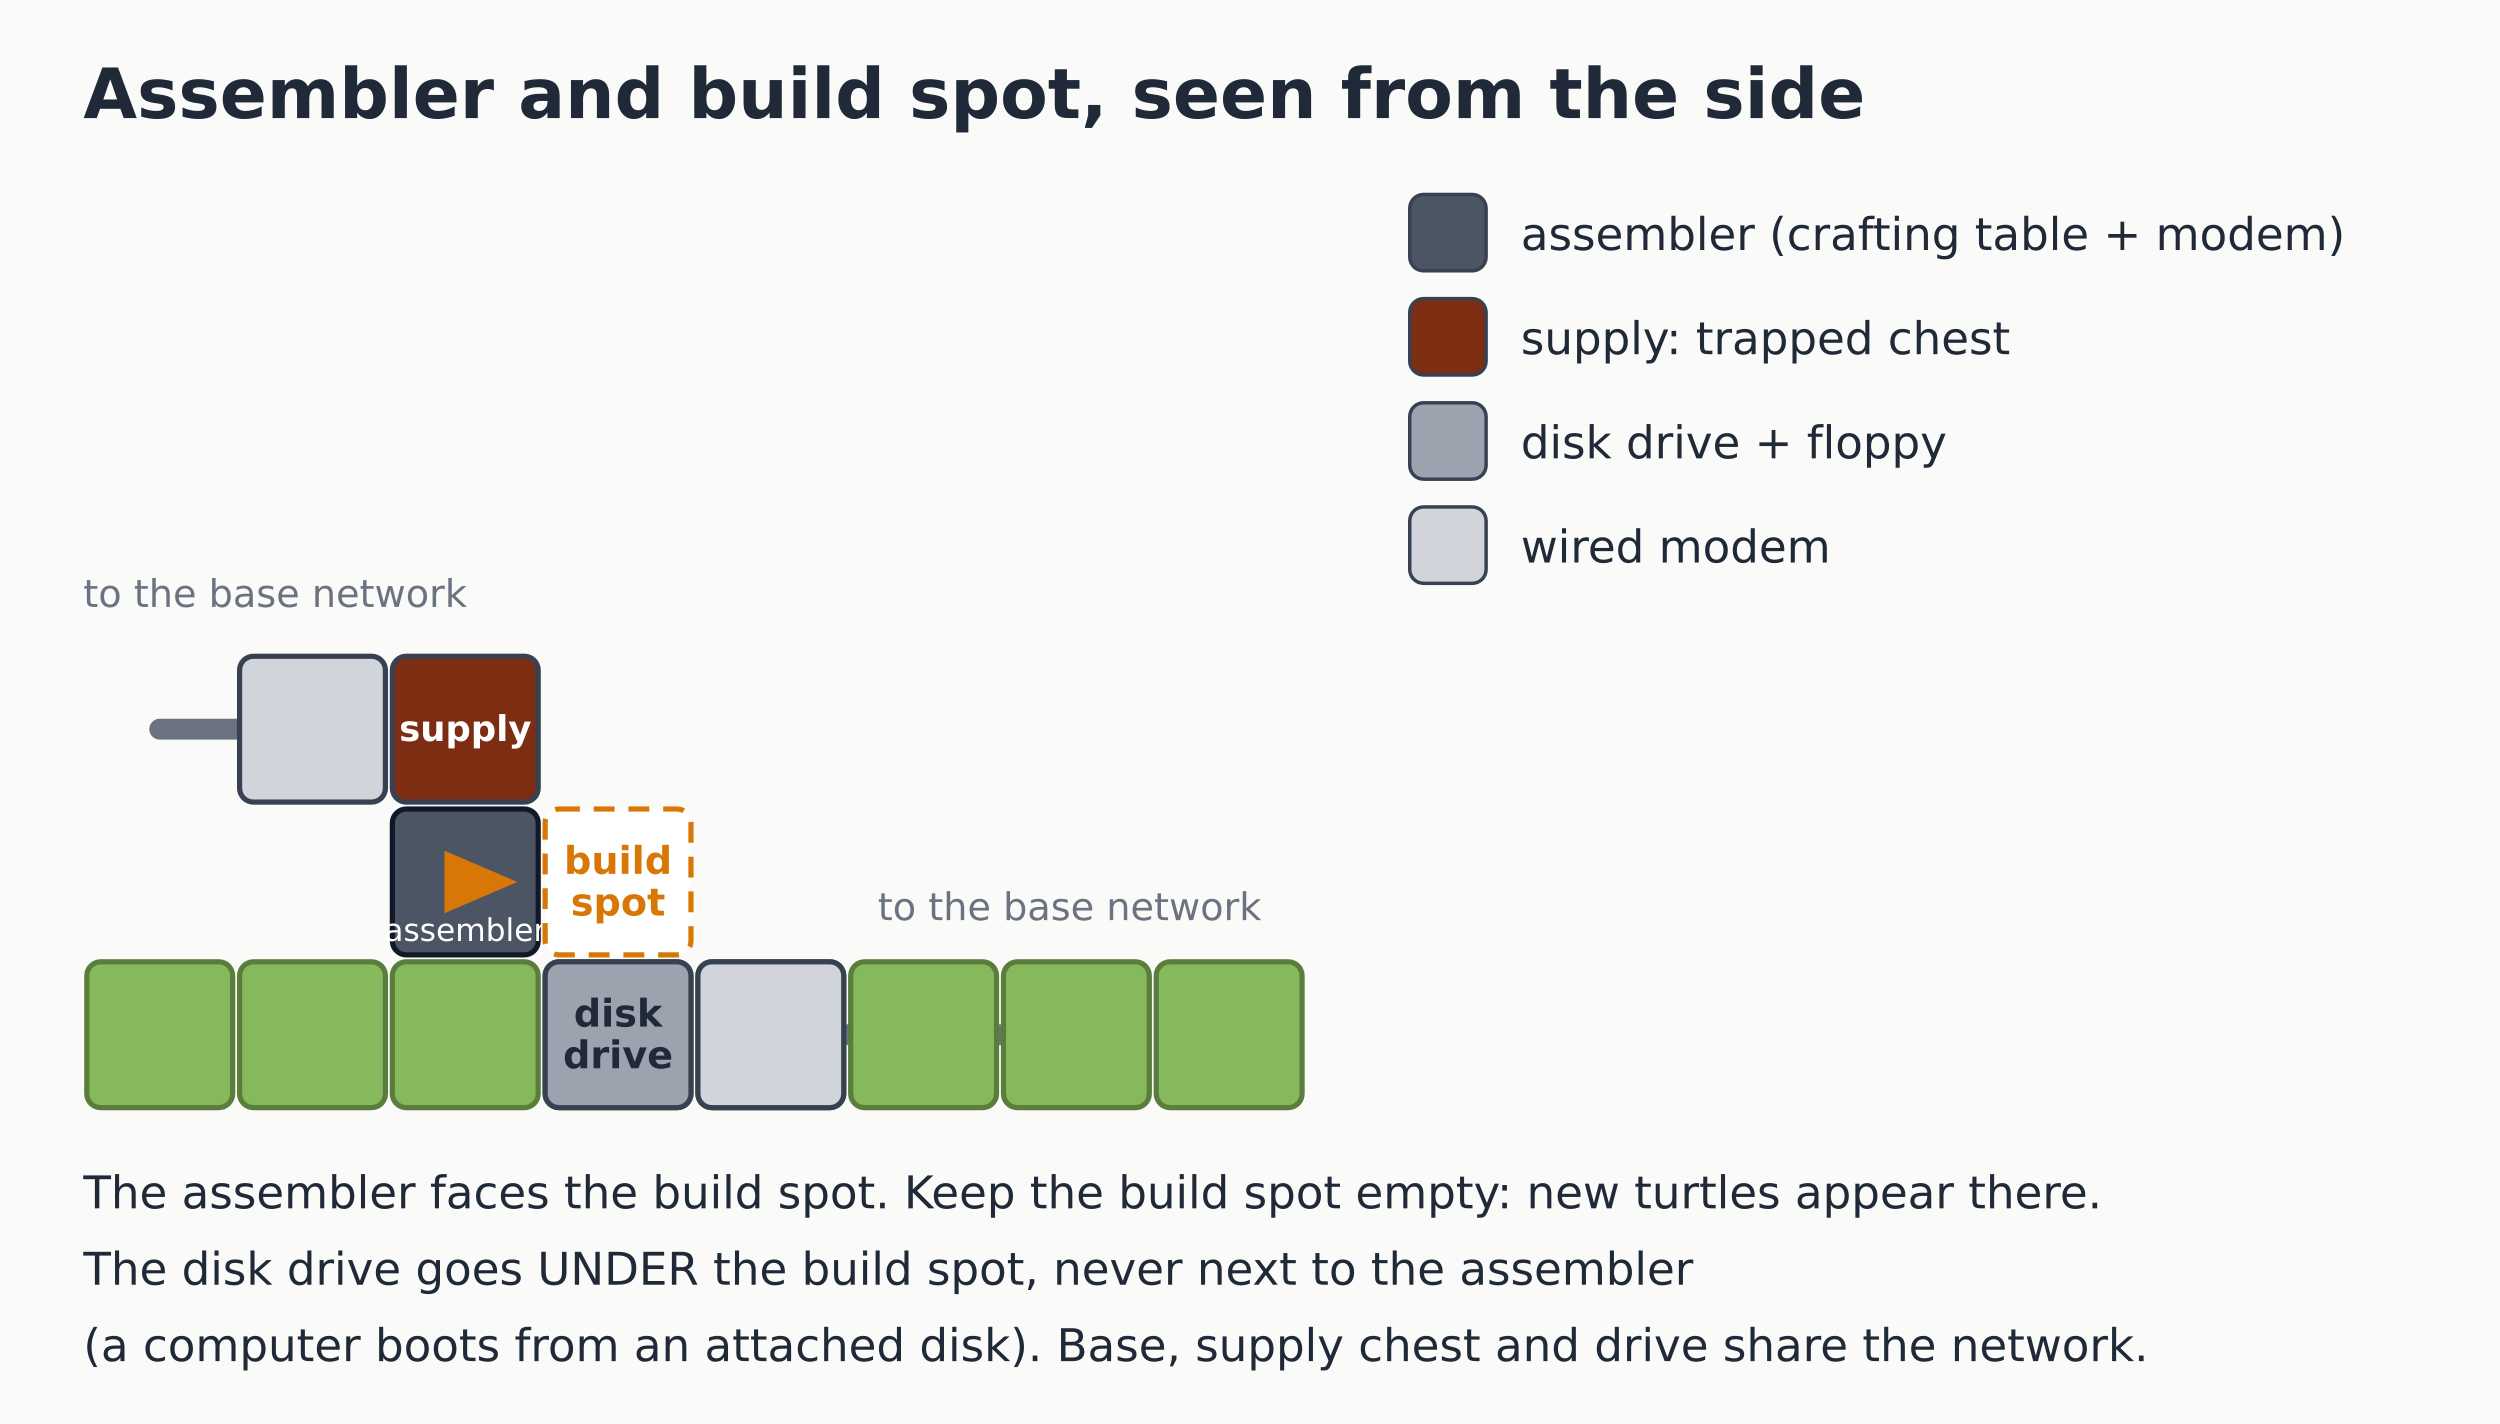
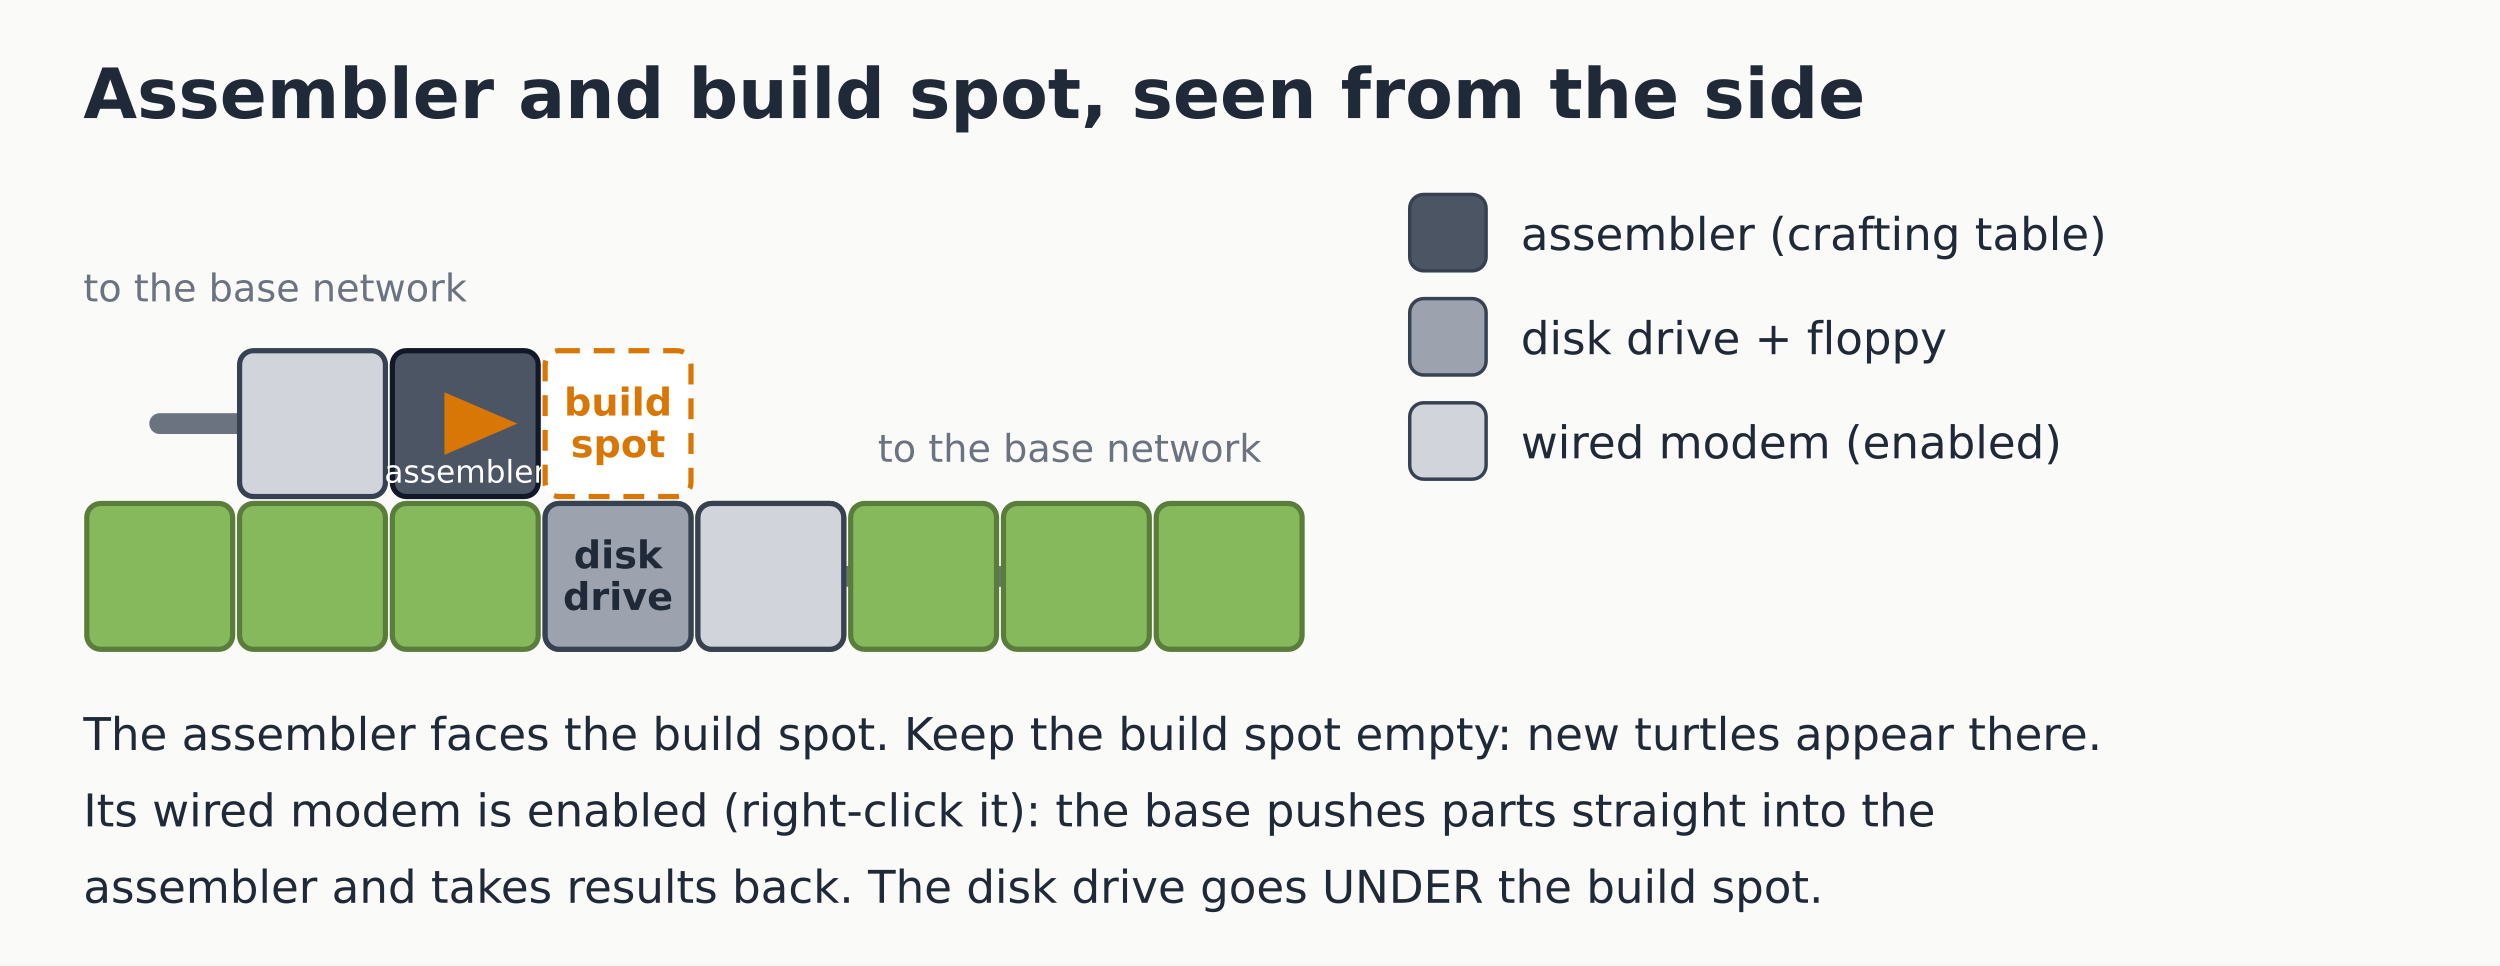
- <svg xmlns="http://www.w3.org/2000/svg" width="720" height="410" viewBox="0 0 720 410" font-family="DejaVu Sans, Verdana, sans-serif">
+ <svg xmlns="http://www.w3.org/2000/svg" width="720" height="278" viewBox="0 0 720 278" font-family="DejaVu Sans, Verdana, sans-serif">
  <defs>
    <marker id="head" markerWidth="10" markerHeight="10" refX="6" refY="3" orient="auto">
      <path d="M0,0 L6,3 L0,6 z" fill="#d97706" />
    </marker>
  </defs>
  <rect width="100%" height="100%" fill="#fafaf9" />
  <text x="24" y="34" font-size="20" font-weight="bold" fill="#1f2937">Assembler and build spot, seen from the side</text>
-   <polyline points="90.0,210.0 46.0,210.0" fill="none" stroke="#6b7280" stroke-width="6" stroke-linecap="round" stroke-linejoin="round" />
-   <polyline points="222.0,298.0 310.0,298.0" fill="none" stroke="#6b7280" stroke-width="6" stroke-linecap="round" stroke-linejoin="round" />
-   <rect x="25" y="277" width="42" height="42" rx="4" fill="#86b95b" stroke="#5a7d3c" stroke-width="1.5" />
-   <rect x="69" y="277" width="42" height="42" rx="4" fill="#86b95b" stroke="#5a7d3c" stroke-width="1.5" />
-   <rect x="113" y="277" width="42" height="42" rx="4" fill="#86b95b" stroke="#5a7d3c" stroke-width="1.5" />
-   <rect x="157" y="277" width="42" height="42" rx="4" fill="#86b95b" stroke="#5a7d3c" stroke-width="1.5" />
-   <rect x="201" y="277" width="42" height="42" rx="4" fill="#86b95b" stroke="#5a7d3c" stroke-width="1.5" />
-   <rect x="245" y="277" width="42" height="42" rx="4" fill="#86b95b" stroke="#5a7d3c" stroke-width="1.5" />
-   <rect x="289" y="277" width="42" height="42" rx="4" fill="#86b95b" stroke="#5a7d3c" stroke-width="1.5" />
-   <rect x="333" y="277" width="42" height="42" rx="4" fill="#86b95b" stroke="#5a7d3c" stroke-width="1.5" />
-   <rect x="113" y="189" width="42" height="42" rx="4" fill="#7c2d12" stroke="#374151" stroke-width="1.5" />
-   <text x="134.0" y="213.405" font-size="10.2" text-anchor="middle" font-weight="bold" fill="#fff">supply</text>
-   <rect x="113" y="233" width="42" height="42" rx="4" fill="#4b5563" stroke="#111827" stroke-width="1.5" />
-   <polygon points="149.0,254.0 128.0,263.0 128.0,245.0" fill="#d97706" />
-   <text x="134.0" y="271" font-size="9" text-anchor="middle" fill="#fff">assembler</text>
-   <rect x="157" y="233" width="42" height="42" rx="4" fill="#ffffff" stroke="#d97706" stroke-width="1.5" stroke-dasharray="6 4" />
-   <text x="178.0" y="251.667" font-size="11.0" text-anchor="middle" font-weight="bold" fill="#d97706">build</text>
-   <text x="178.0" y="263.667" font-size="11.0" text-anchor="middle" font-weight="bold" fill="#d97706">spot</text>
-   <rect x="157" y="277" width="42" height="42" rx="4" fill="#9ca3af" stroke="#374151" stroke-width="1.5" />
-   <text x="178.0" y="295.667" font-size="11.0" text-anchor="middle" font-weight="bold" fill="#1f2937">disk</text>
-   <text x="178.0" y="307.667" font-size="11.0" text-anchor="middle" font-weight="bold" fill="#1f2937">drive</text>
-   <rect x="201" y="277" width="42" height="42" rx="4" fill="#d1d5db" stroke="#374151" stroke-width="1.5" />
-   <rect x="69" y="189" width="42" height="42" rx="4" fill="#d1d5db" stroke="#374151" stroke-width="1.5" />
-   <text x="24" y="174.8" font-size="11" text-anchor="start" fill="#6b7280">to the base network</text>
-   <text x="252.8" y="265.0" font-size="11" text-anchor="start" fill="#6b7280">to the base network</text>
+   <polyline points="90.0,122.0 46.0,122.0" fill="none" stroke="#6b7280" stroke-width="6" stroke-linecap="round" stroke-linejoin="round" />
+   <polyline points="222.0,166.0 310.0,166.0" fill="none" stroke="#6b7280" stroke-width="6" stroke-linecap="round" stroke-linejoin="round" />
+   <rect x="25" y="145" width="42" height="42" rx="4" fill="#86b95b" stroke="#5a7d3c" stroke-width="1.5" />
+   <rect x="69" y="145" width="42" height="42" rx="4" fill="#86b95b" stroke="#5a7d3c" stroke-width="1.5" />
+   <rect x="113" y="145" width="42" height="42" rx="4" fill="#86b95b" stroke="#5a7d3c" stroke-width="1.5" />
+   <rect x="157" y="145" width="42" height="42" rx="4" fill="#86b95b" stroke="#5a7d3c" stroke-width="1.5" />
+   <rect x="201" y="145" width="42" height="42" rx="4" fill="#86b95b" stroke="#5a7d3c" stroke-width="1.5" />
+   <rect x="245" y="145" width="42" height="42" rx="4" fill="#86b95b" stroke="#5a7d3c" stroke-width="1.5" />
+   <rect x="289" y="145" width="42" height="42" rx="4" fill="#86b95b" stroke="#5a7d3c" stroke-width="1.5" />
+   <rect x="333" y="145" width="42" height="42" rx="4" fill="#86b95b" stroke="#5a7d3c" stroke-width="1.5" />
+   <rect x="69" y="101" width="42" height="42" rx="4" fill="#d1d5db" stroke="#374151" stroke-width="1.5" />
+   <rect x="113" y="101" width="42" height="42" rx="4" fill="#4b5563" stroke="#111827" stroke-width="1.5" />
+   <polygon points="149.0,122.0 128.0,131.0 128.0,113.0" fill="#d97706" />
+   <text x="134.0" y="139" font-size="9" text-anchor="middle" fill="#fff">assembler</text>
+   <rect x="157" y="101" width="42" height="42" rx="4" fill="#ffffff" stroke="#d97706" stroke-width="1.5" stroke-dasharray="6 4" />
+   <text x="178.0" y="119.667" font-size="11.0" text-anchor="middle" font-weight="bold" fill="#d97706">build</text>
+   <text x="178.0" y="131.667" font-size="11.0" text-anchor="middle" font-weight="bold" fill="#d97706">spot</text>
+   <rect x="157" y="145" width="42" height="42" rx="4" fill="#9ca3af" stroke="#374151" stroke-width="1.5" />
+   <text x="178.0" y="163.667" font-size="11.0" text-anchor="middle" font-weight="bold" fill="#1f2937">disk</text>
+   <text x="178.0" y="175.667" font-size="11.0" text-anchor="middle" font-weight="bold" fill="#1f2937">drive</text>
+   <rect x="201" y="145" width="42" height="42" rx="4" fill="#d1d5db" stroke="#374151" stroke-width="1.5" />
+   <text x="24" y="86.8" font-size="11" text-anchor="start" fill="#6b7280">to the base network</text>
+   <text x="252.8" y="133.0" font-size="11" text-anchor="start" fill="#6b7280">to the base network</text>
  <rect x="406" y="56" width="22" height="22" rx="4" fill="#4b5563" stroke="#374151" />
-   <text x="438" y="72" font-size="13" fill="#1f2937">assembler (crafting table + modem)</text>
-   <rect x="406" y="86" width="22" height="22" rx="4" fill="#7c2d12" stroke="#374151" />
-   <text x="438" y="102" font-size="13" fill="#1f2937">supply: trapped chest</text>
-   <rect x="406" y="116" width="22" height="22" rx="4" fill="#9ca3af" stroke="#374151" />
-   <text x="438" y="132" font-size="13" fill="#1f2937">disk drive + floppy</text>
-   <rect x="406" y="146" width="22" height="22" rx="4" fill="#d1d5db" stroke="#374151" />
-   <text x="438" y="162" font-size="13" fill="#1f2937">wired modem</text>
-   <text x="24" y="348" font-size="13" fill="#1f2937">The assembler faces the build spot. Keep the build spot empty: new turtles appear there.</text>
-   <text x="24" y="370" font-size="13" fill="#1f2937">The disk drive goes UNDER the build spot, never next to the assembler</text>
-   <text x="24" y="392" font-size="13" fill="#1f2937">(a computer boots from an attached disk). Base, supply chest and drive share the network.</text>
+   <text x="438" y="72" font-size="13" fill="#1f2937">assembler (crafting table)</text>
+   <rect x="406" y="86" width="22" height="22" rx="4" fill="#9ca3af" stroke="#374151" />
+   <text x="438" y="102" font-size="13" fill="#1f2937">disk drive + floppy</text>
+   <rect x="406" y="116" width="22" height="22" rx="4" fill="#d1d5db" stroke="#374151" />
+   <text x="438" y="132" font-size="13" fill="#1f2937">wired modem (enabled)</text>
+   <text x="24" y="216" font-size="13" fill="#1f2937">The assembler faces the build spot. Keep the build spot empty: new turtles appear there.</text>
+   <text x="24" y="238" font-size="13" fill="#1f2937">Its wired modem is enabled (right-click it): the base pushes parts straight into the</text>
+   <text x="24" y="260" font-size="13" fill="#1f2937">assembler and takes results back. The disk drive goes UNDER the build spot.</text>
</svg>
